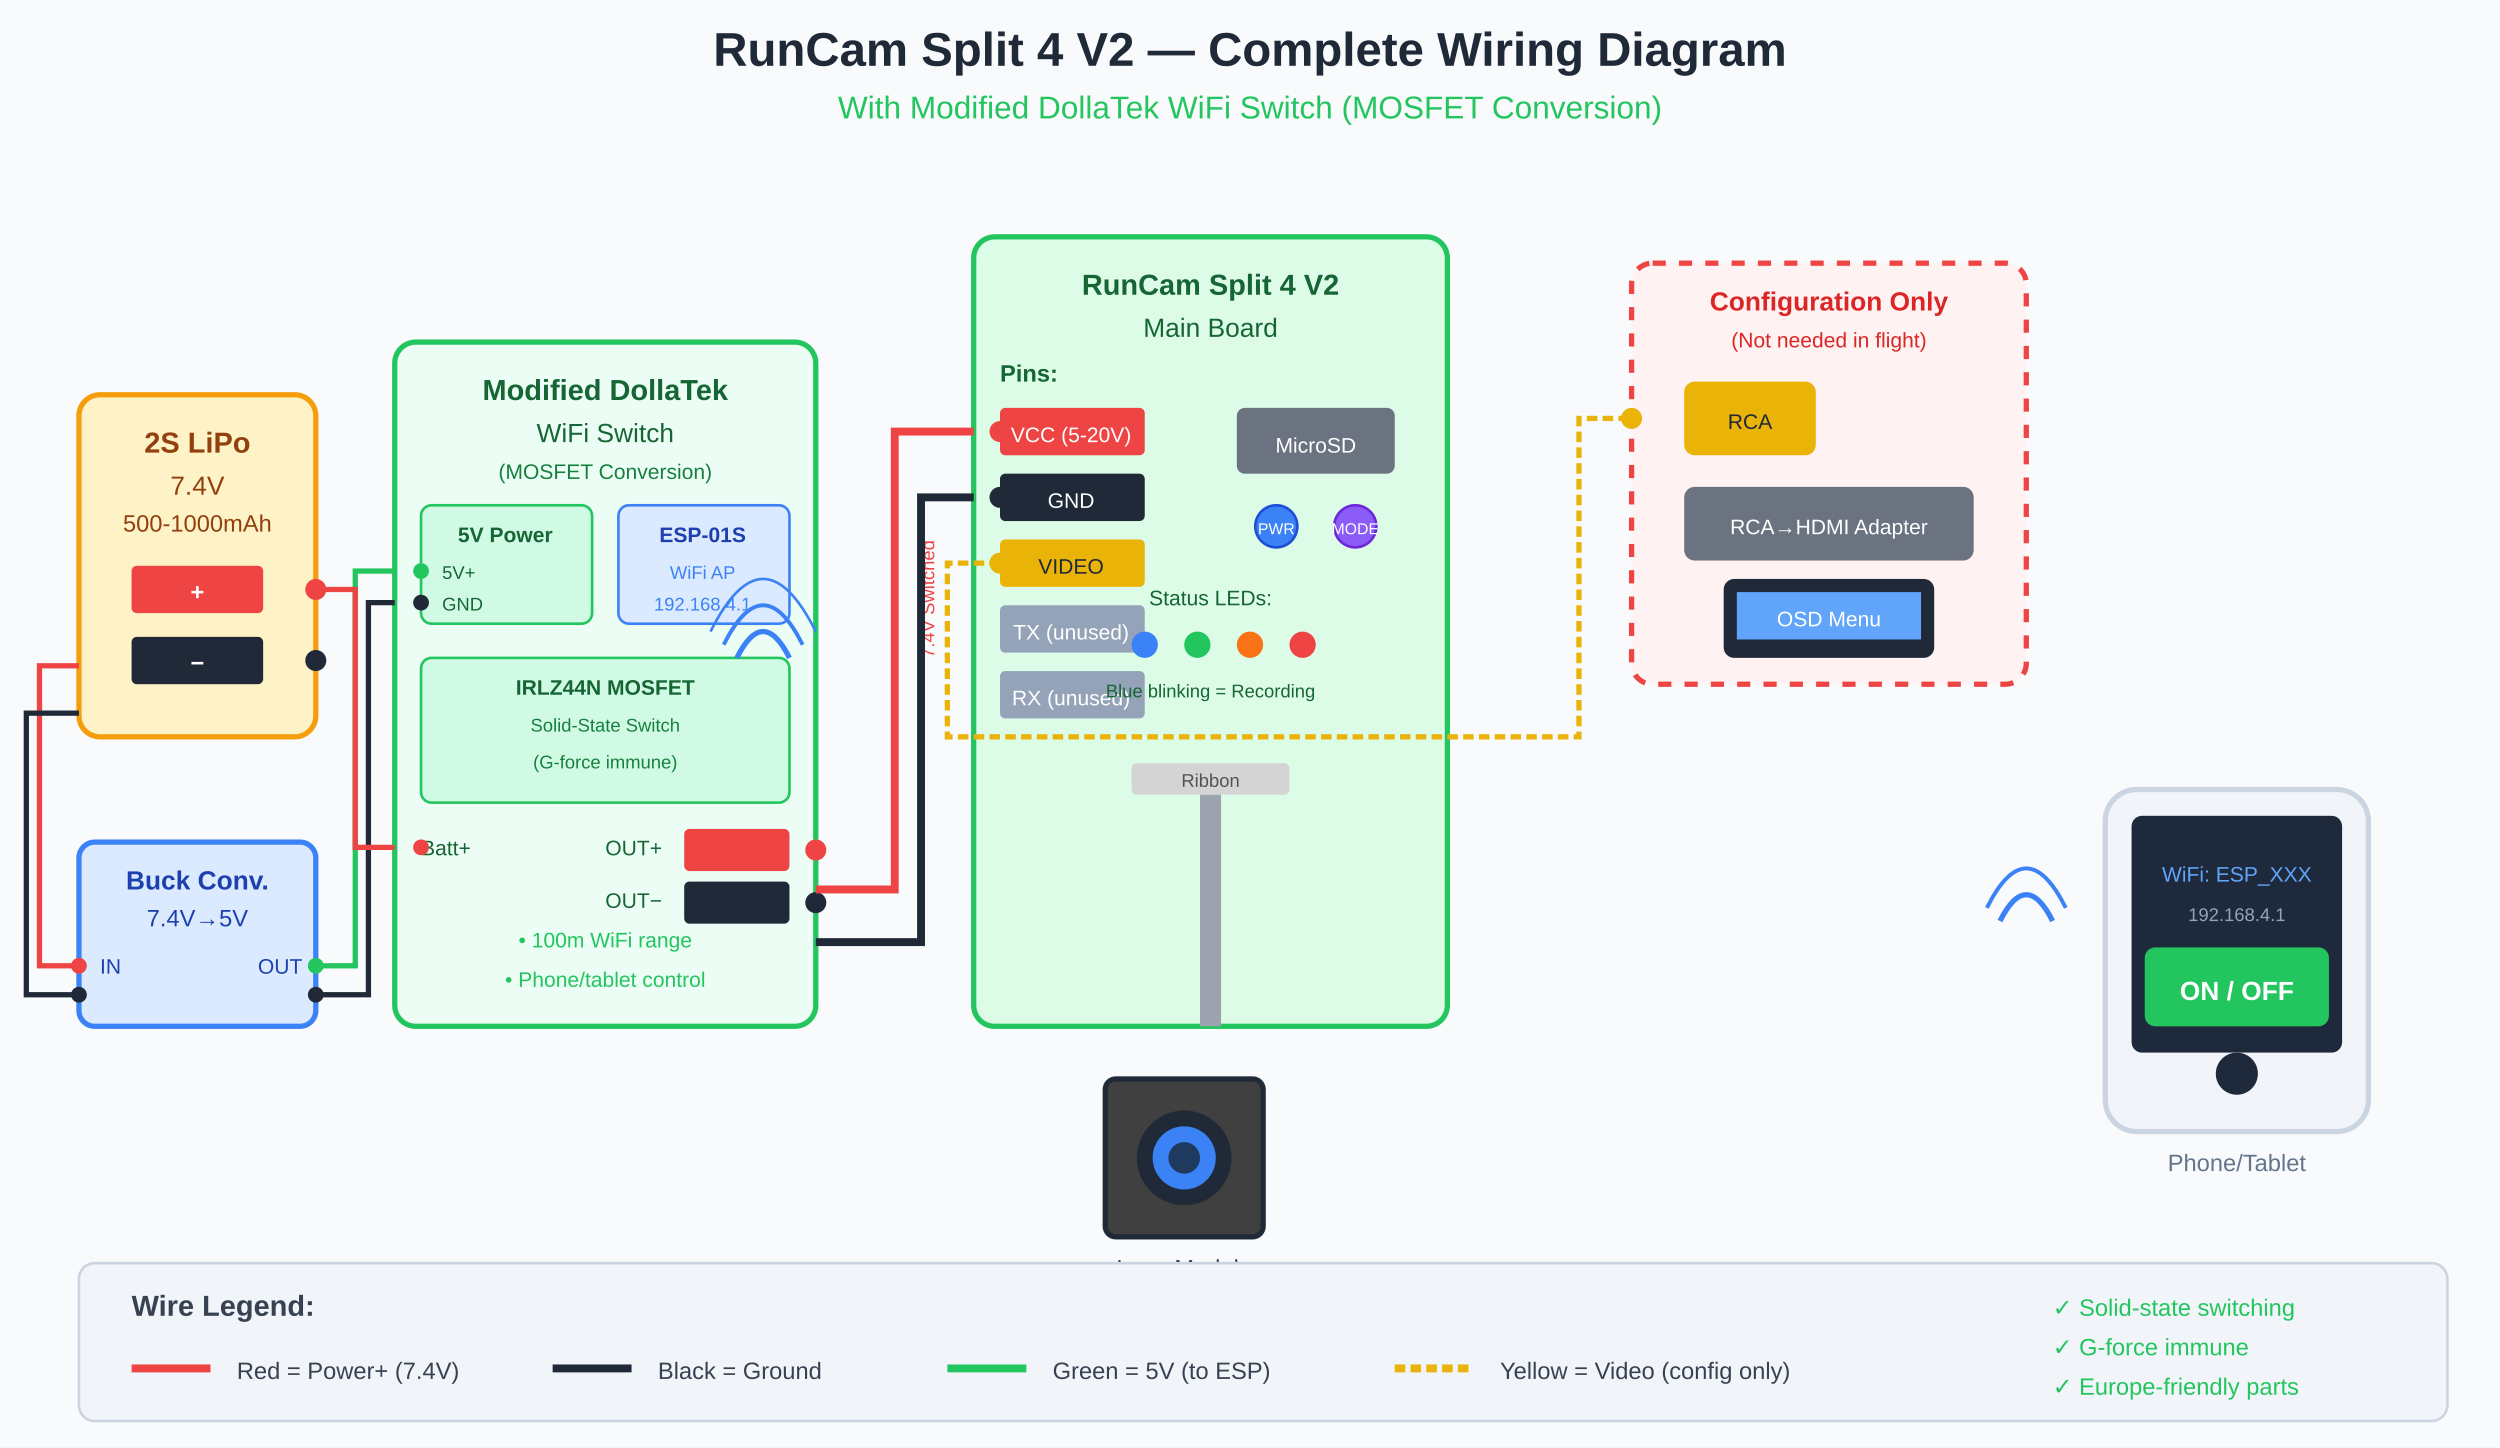
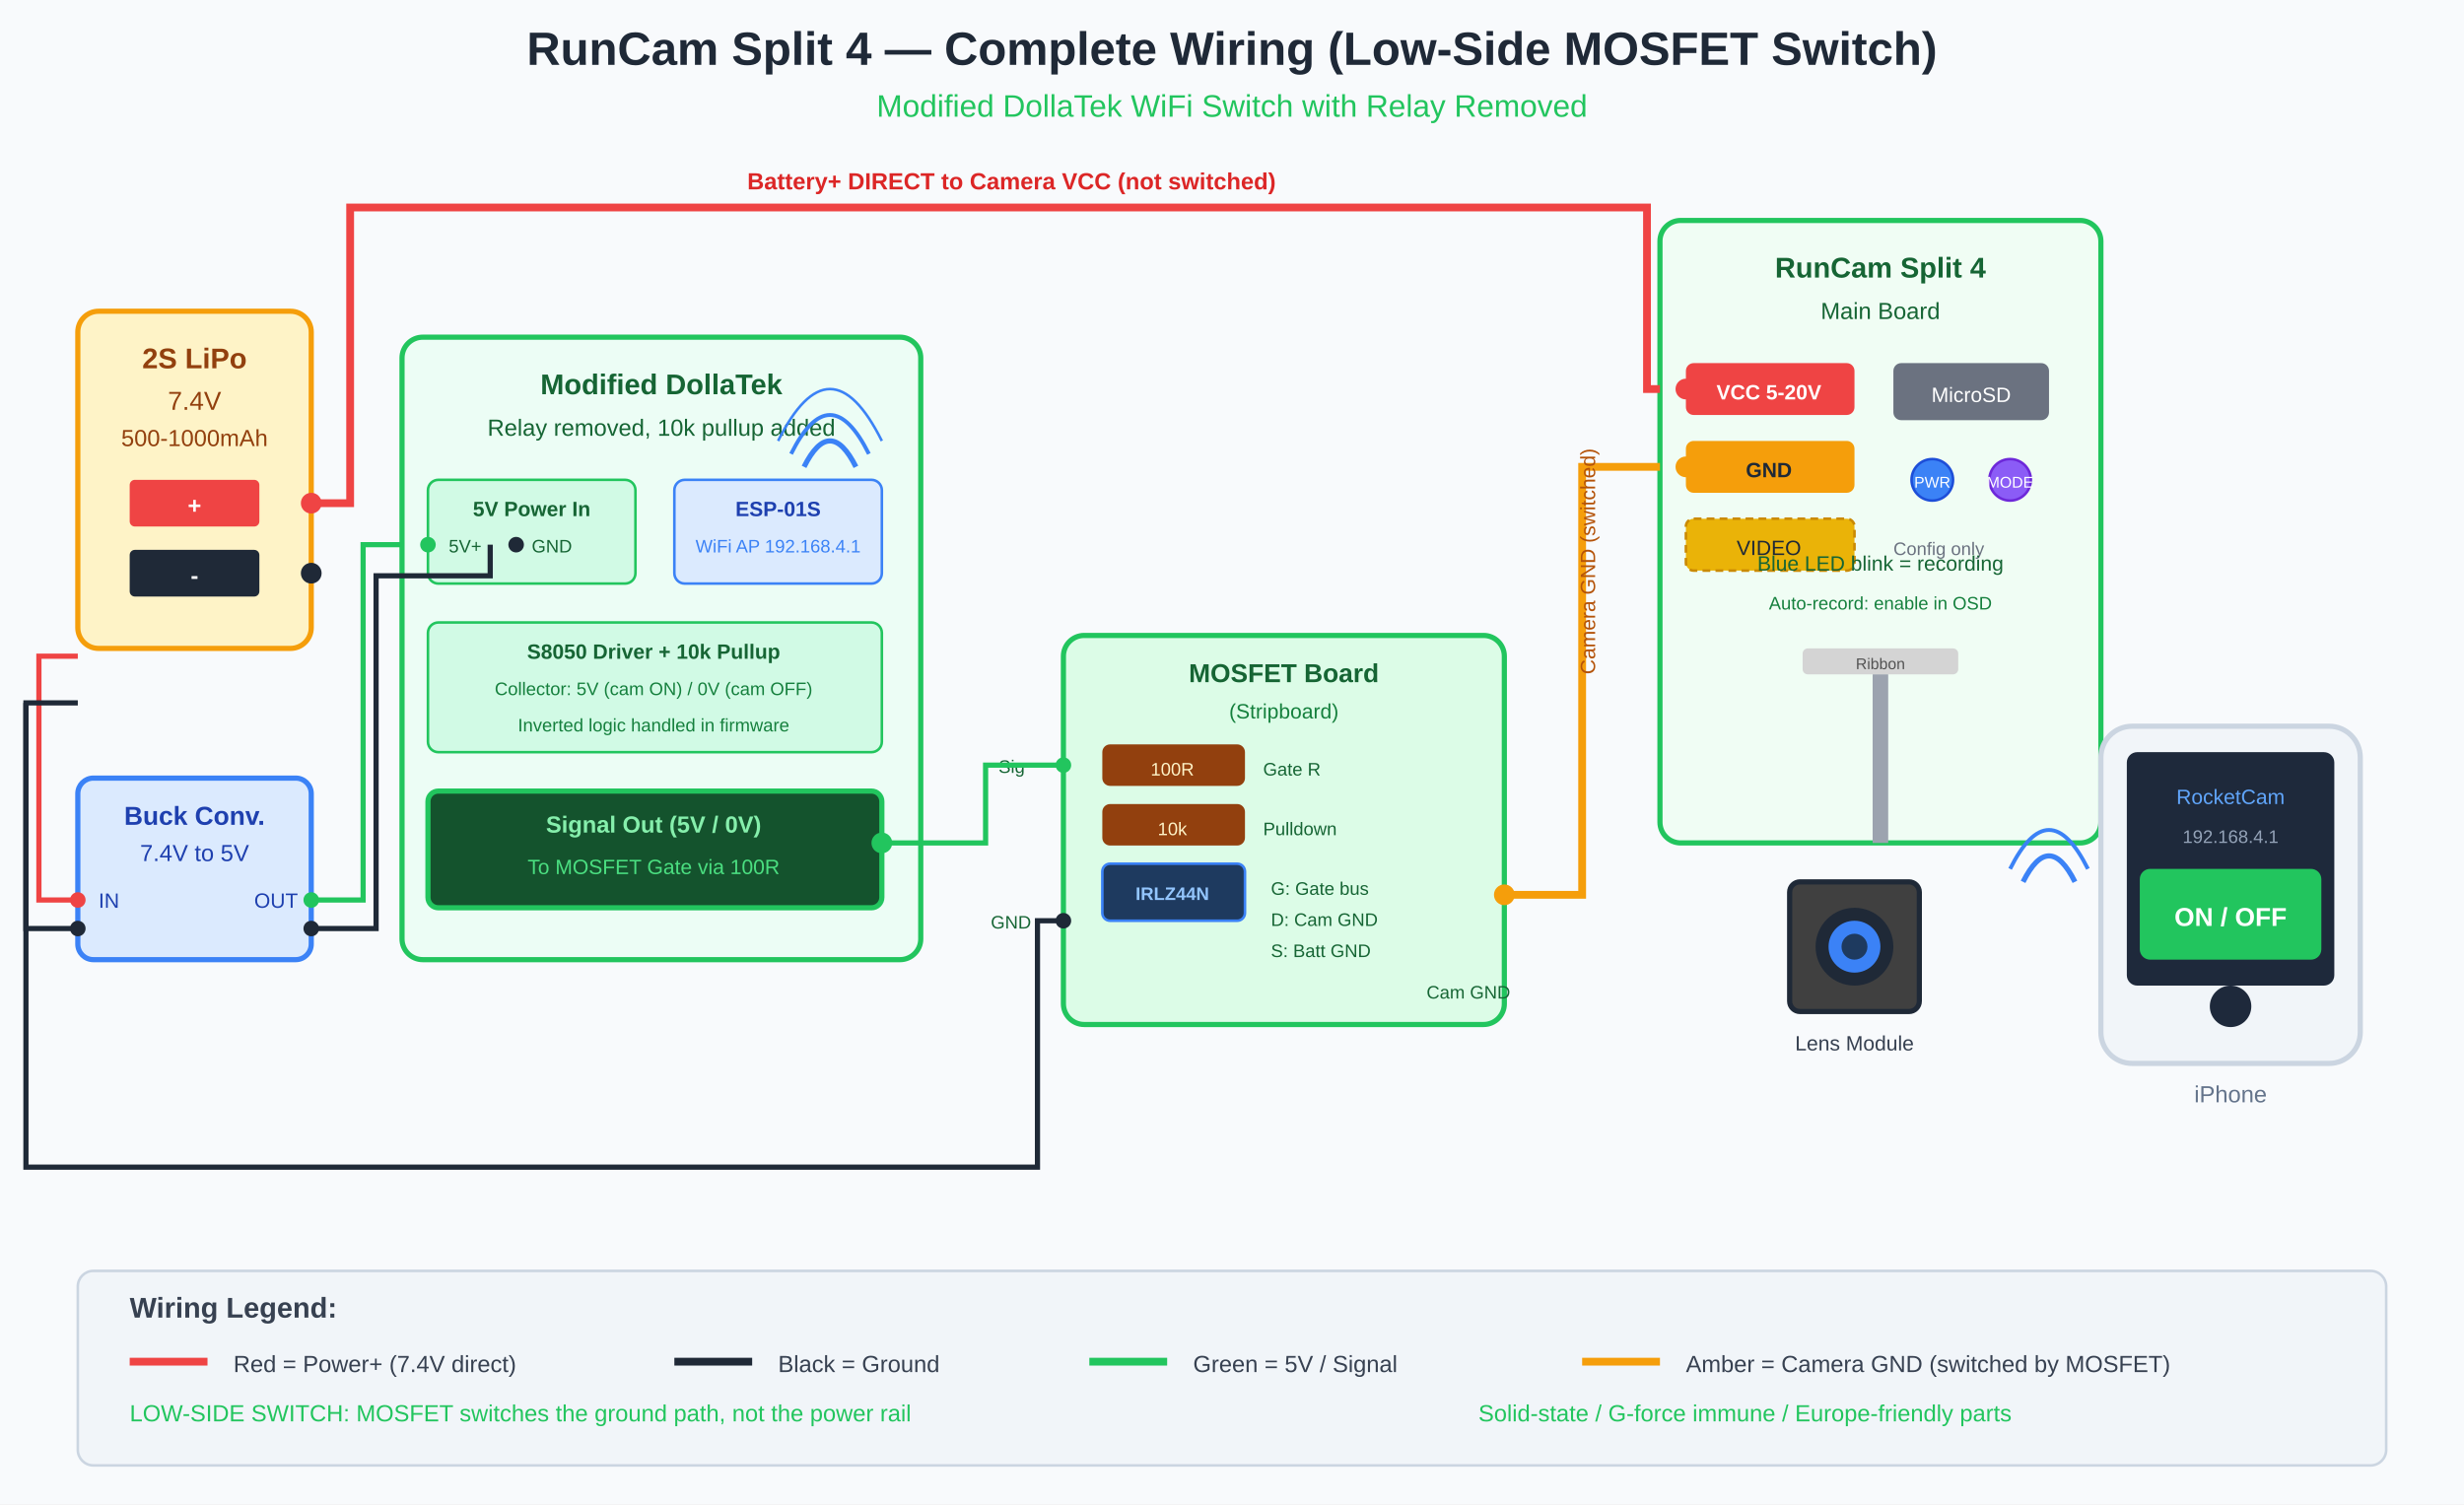
- <svg xmlns="http://www.w3.org/2000/svg" viewBox="0 0 950 550">
-   <rect x="0" y="0" width="950" height="550" fill="#f8fafc" />
-   <text x="475" y="25" text-anchor="middle" font-size="18" font-weight="bold" fill="#1f2937" font-family="Arial, sans-serif">RunCam Split 4 V2 — Complete Wiring Diagram</text>
-   <text x="475" y="45" text-anchor="middle" font-size="12" fill="#22c55e" font-family="Arial, sans-serif">With Modified DollaTek WiFi Switch (MOSFET Conversion)</text>
-   <g transform="translate(30, 150)">
+ <svg xmlns="http://www.w3.org/2000/svg" viewBox="0 0 950 580">
+   <rect x="0" y="0" width="950" height="580" fill="#f8fafc" />
+   <text x="475" y="25" text-anchor="middle" font-size="18" font-weight="bold" fill="#1f2937" font-family="Arial, sans-serif">RunCam Split 4 — Complete Wiring (Low-Side MOSFET Switch)</text>
+   <text x="475" y="45" text-anchor="middle" font-size="12" fill="#22c55e" font-family="Arial, sans-serif">Modified DollaTek WiFi Switch with Relay Removed</text>
+   <g transform="translate(30, 120)">
    <rect x="0" y="0" width="90" height="130" rx="8" fill="#fef3c7" stroke="#f59e0b" stroke-width="2" />
    <text x="45" y="22" text-anchor="middle" font-size="11" font-weight="bold" fill="#92400e" font-family="Arial, sans-serif">2S LiPo</text>
    <text x="45" y="38" text-anchor="middle" font-size="10" fill="#92400e" font-family="Arial, sans-serif">7.4V</text>
    <text x="45" y="52" text-anchor="middle" font-size="9" fill="#92400e" font-family="Arial, sans-serif">500-1000mAh</text>
    <rect x="20" y="65" width="50" height="18" fill="#ef4444" rx="2" />
    <text x="45" y="78" text-anchor="middle" font-size="9" fill="white" font-weight="bold" font-family="Arial, sans-serif">+</text>
    <rect x="20" y="92" width="50" height="18" fill="#1f2937" rx="2" />
-     <text x="45" y="105" text-anchor="middle" font-size="9" fill="white" font-weight="bold" font-family="Arial, sans-serif">−</text>
+     <text x="45" y="105" text-anchor="middle" font-size="9" fill="white" font-weight="bold" font-family="Arial, sans-serif">-</text>
    <circle cx="90" cy="74" r="4" fill="#ef4444" />
    <circle cx="90" cy="101" r="4" fill="#1f2937" />
  </g>
-   <g transform="translate(30, 320)">
+   <g transform="translate(30, 300)">
    <rect x="0" y="0" width="90" height="70" rx="6" fill="#dbeafe" stroke="#3b82f6" stroke-width="2" />
    <text x="45" y="18" text-anchor="middle" font-size="10" font-weight="bold" fill="#1e40af" font-family="Arial, sans-serif">Buck Conv.</text>
-     <text x="45" y="32" text-anchor="middle" font-size="9" fill="#1e40af" font-family="Arial, sans-serif">7.4V→5V</text>
+     <text x="45" y="32" text-anchor="middle" font-size="9" fill="#1e40af" font-family="Arial, sans-serif">7.4V to 5V</text>
    <text x="8" y="50" font-size="8" fill="#1e40af" font-family="Arial, sans-serif">IN</text>
    <circle cx="0" cy="47" r="3" fill="#ef4444" />
    <circle cx="0" cy="58" r="3" fill="#1f2937" />
    <text x="68" y="50" font-size="8" fill="#1e40af" font-family="Arial, sans-serif">OUT</text>
    <circle cx="90" cy="47" r="3" fill="#22c55e" />
    <circle cx="90" cy="58" r="3" fill="#1f2937" />
  </g>
-   <path d="M 30 253 L 15 253 L 15 367 L 30 367" stroke="#ef4444" stroke-width="2" fill="none" />
-   <path d="M 30 271 L 10 271 L 10 378 L 30 378" stroke="#1f2937" stroke-width="2" fill="none" />
-   <g transform="translate(150, 130)">
-     <rect x="0" y="0" width="160" height="260" rx="8" fill="#ecfdf5" stroke="#22c55e" stroke-width="2" />
-     <text x="80" y="22" text-anchor="middle" font-size="11" font-weight="bold" fill="#166534" font-family="Arial, sans-serif">Modified DollaTek</text>
-     <text x="80" y="38" text-anchor="middle" font-size="10" fill="#166534" font-family="Arial, sans-serif">WiFi Switch</text>
-     <text x="80" y="52" text-anchor="middle" font-size="8" fill="#15803d" font-family="Arial, sans-serif">(MOSFET Conversion)</text>
-     <g transform="translate(10, 62)">
-       <rect x="0" y="0" width="65" height="45" rx="4" fill="#d1fae5" stroke="#22c55e" stroke-width="1" />
-       <text x="32" y="14" text-anchor="middle" font-size="8" font-weight="bold" fill="#166534" font-family="Arial, sans-serif">5V Power</text>
+   <path d="M 30 253 L 15 253 L 15 347 L 30 347" stroke="#ef4444" stroke-width="2" fill="none" />
+   <path d="M 30 271 L 10 271 L 10 358 L 30 358" stroke="#1f2937" stroke-width="2" fill="none" />
+   <g transform="translate(155, 130)">
+     <rect x="0" y="0" width="200" height="240" rx="8" fill="#ecfdf5" stroke="#22c55e" stroke-width="2" />
+     <text x="100" y="22" text-anchor="middle" font-size="11" font-weight="bold" fill="#166534" font-family="Arial, sans-serif">Modified DollaTek</text>
+     <text x="100" y="38" text-anchor="middle" font-size="9" fill="#166534" font-family="Arial, sans-serif">Relay removed, 10k pullup added</text>
+     <g transform="translate(10, 55)">
+       <rect x="0" y="0" width="80" height="40" rx="4" fill="#d1fae5" stroke="#22c55e" stroke-width="1" />
+       <text x="40" y="14" text-anchor="middle" font-size="8" font-weight="bold" fill="#166534" font-family="Arial, sans-serif">5V Power In</text>
      <text x="8" y="28" font-size="7" fill="#166534" font-family="Arial, sans-serif">5V+</text>
      <circle cx="0" cy="25" r="3" fill="#22c55e" />
-       <text x="8" y="40" font-size="7" fill="#166534" font-family="Arial, sans-serif">GND</text>
-       <circle cx="0" cy="37" r="3" fill="#1f2937" />
+       <text x="40" y="28" font-size="7" fill="#166534" font-family="Arial, sans-serif">GND</text>
+       <circle cx="34" cy="25" r="3" fill="#1f2937" />
    </g>
-     <g transform="translate(85, 62)">
-       <rect x="0" y="0" width="65" height="45" rx="4" fill="#dbeafe" stroke="#3b82f6" stroke-width="1" />
-       <text x="32" y="14" text-anchor="middle" font-size="8" font-weight="bold" fill="#1e40af" font-family="Arial, sans-serif">ESP-01S</text>
-       <text x="32" y="28" text-anchor="middle" font-size="7" fill="#3b82f6" font-family="Arial, sans-serif">WiFi AP</text>
-       <text x="32" y="40" text-anchor="middle" font-size="7" fill="#3b82f6" font-family="Arial, sans-serif">192.168.4.1</text>
+     <g transform="translate(105, 55)">
+       <rect x="0" y="0" width="80" height="40" rx="4" fill="#dbeafe" stroke="#3b82f6" stroke-width="1" />
+       <text x="40" y="14" text-anchor="middle" font-size="8" font-weight="bold" fill="#1e40af" font-family="Arial, sans-serif">ESP-01S</text>
+       <text x="40" y="28" text-anchor="middle" font-size="7" fill="#3b82f6" font-family="Arial, sans-serif">WiFi AP 192.168.4.1</text>
    </g>
-     <g transform="translate(10, 120)">
-       <rect x="0" y="0" width="140" height="55" rx="4" fill="#d1fae5" stroke="#22c55e" stroke-width="1" />
-       <text x="70" y="14" text-anchor="middle" font-size="8" font-weight="bold" fill="#166534" font-family="Arial, sans-serif">IRLZ44N MOSFET</text>
-       <text x="70" y="28" text-anchor="middle" font-size="7" fill="#15803d" font-family="Arial, sans-serif">Solid-State Switch</text>
-       <text x="70" y="42" text-anchor="middle" font-size="7" fill="#15803d" font-family="Arial, sans-serif">(G-force immune)</text>
+     <g transform="translate(10, 110)">
+       <rect x="0" y="0" width="175" height="50" rx="4" fill="#d1fae5" stroke="#22c55e" stroke-width="1" />
+       <text x="87" y="14" text-anchor="middle" font-size="8" font-weight="bold" fill="#166534" font-family="Arial, sans-serif">S8050 Driver + 10k Pullup</text>
+       <text x="87" y="28" text-anchor="middle" font-size="7" fill="#15803d" font-family="Arial, sans-serif">Collector: 5V (cam ON) / 0V (cam OFF)</text>
+       <text x="87" y="42" text-anchor="middle" font-size="7" fill="#15803d" font-family="Arial, sans-serif">Inverted logic handled in firmware</text>
    </g>
-     <g transform="translate(10, 185)">
-       <text x="0" y="10" font-size="8" fill="#166534" font-family="Arial, sans-serif">Batt+</text>
-       <circle cx="0" cy="7" r="3" fill="#ef4444" />
+     <g transform="translate(10, 175)">
+       <rect x="0" y="0" width="175" height="45" rx="4" fill="#14532d" stroke="#22c55e" stroke-width="2" />
+       <text x="87" y="16" text-anchor="middle" font-size="9" font-weight="bold" fill="#86efac" font-family="Arial, sans-serif">Signal Out (5V / 0V)</text>
+       <text x="87" y="32" text-anchor="middle" font-size="8" fill="#4ade80" font-family="Arial, sans-serif">To MOSFET Gate via 100R</text>
+       <circle cx="175" cy="20" r="4" fill="#22c55e" />
    </g>
-     <g transform="translate(80, 185)">
-       <text x="0" y="10" font-size="8" fill="#166534" font-family="Arial, sans-serif">OUT+</text>
-       <rect x="30" y="0" width="40" height="16" fill="#ef4444" rx="2" />
-       <circle cx="80" cy="8" r="4" fill="#ef4444" />
-       <text x="0" y="30" font-size="8" fill="#166534" font-family="Arial, sans-serif">OUT−</text>
-       <rect x="30" y="20" width="40" height="16" fill="#1f2937" rx="2" />
-       <circle cx="80" cy="28" r="4" fill="#1f2937" />
+   </g>
+   <path d="M 120 347 L 140 347 L 140 210 L 155 210" stroke="#22c55e" stroke-width="2" fill="none" />
+   <path d="M 120 358 L 145 358 L 145 222 L 189 222 L 189 210 L 189 210" stroke="#1f2937" stroke-width="2" fill="none" />
+   <g transform="translate(410, 245)">
+     <rect x="0" y="0" width="170" height="150" rx="8" fill="#dcfce7" stroke="#22c55e" stroke-width="2" />
+     <text x="85" y="18" text-anchor="middle" font-size="10" font-weight="bold" fill="#166534" font-family="Arial, sans-serif">MOSFET Board</text>
+     <text x="85" y="32" text-anchor="middle" font-size="8" fill="#15803d" font-family="Arial, sans-serif">(Stripboard)</text>
+     <g transform="translate(15, 42)">
+       <rect x="0" y="0" width="55" height="16" fill="#92400e" rx="3" />
+       <text x="27" y="12" text-anchor="middle" font-size="7" fill="#fef3c7" font-family="Arial, sans-serif">100R</text>
+       <text x="62" y="12" font-size="7" fill="#166534" font-family="Arial, sans-serif">Gate R</text>
    </g>
-     <text x="80" y="230" text-anchor="middle" font-size="8" fill="#22c55e" font-family="Arial, sans-serif">• 100m WiFi range</text>
-     <text x="80" y="245" text-anchor="middle" font-size="8" fill="#22c55e" font-family="Arial, sans-serif">• Phone/tablet control</text>
+     <g transform="translate(15, 65)">
+       <rect x="0" y="0" width="55" height="16" fill="#92400e" rx="3" />
+       <text x="27" y="12" text-anchor="middle" font-size="7" fill="#fef3c7" font-family="Arial, sans-serif">10k</text>
+       <text x="62" y="12" font-size="7" fill="#166534" font-family="Arial, sans-serif">Pulldown</text>
+     </g>
+     <g transform="translate(15, 88)">
+       <rect x="0" y="0" width="55" height="22" fill="#1e3a5f" rx="3" stroke="#3b82f6" stroke-width="1" />
+       <text x="27" y="14" text-anchor="middle" font-size="7" fill="#93c5fd" font-weight="bold" font-family="Arial, sans-serif">IRLZ44N</text>
+     </g>
+     <text x="80" y="100" font-size="7" fill="#166534" font-family="Arial, sans-serif">G: Gate bus</text>
+     <text x="80" y="112" font-size="7" fill="#166534" font-family="Arial, sans-serif">D: Cam GND</text>
+     <text x="80" y="124" font-size="7" fill="#166534" font-family="Arial, sans-serif">S: Batt GND</text>
+     <circle cx="0" cy="50" r="3" fill="#22c55e" />
+     <text x="-25" y="53" font-size="7" fill="#166534" font-family="Arial, sans-serif">Sig</text>
+     <circle cx="170" cy="100" r="4" fill="#f59e0b" />
+     <text x="140" y="140" font-size="7" fill="#166534" font-family="Arial, sans-serif">Cam GND</text>
+     <circle cx="0" cy="110" r="3" fill="#1f2937" />
+     <text x="-28" y="113" font-size="7" fill="#166534" font-family="Arial, sans-serif">GND</text>
  </g>
-   <path d="M 120 367 L 135 367 L 135 217 L 150 217" stroke="#22c55e" stroke-width="2" fill="none" />
-   <path d="M 120 378 L 140 378 L 140 229 L 150 229" stroke="#1f2937" stroke-width="2" fill="none" />
-   <path d="M 120 224 L 135 224 L 135 322 L 150 322" stroke="#ef4444" stroke-width="2" fill="none" />
-   <g transform="translate(370, 90)">
-     <rect x="0" y="0" width="180" height="300" rx="8" fill="#dcfce7" stroke="#22c55e" stroke-width="2" />
-     <text x="90" y="22" text-anchor="middle" font-size="11" font-weight="bold" fill="#166534" font-family="Arial, sans-serif">RunCam Split 4 V2</text>
-     <text x="90" y="38" text-anchor="middle" font-size="10" fill="#166534" font-family="Arial, sans-serif">Main Board</text>
+   <path d="M 340 325 L 380 325 L 380 295 L 410 295" stroke="#22c55e" stroke-width="2" fill="none" />
+   <path d="M 10 271 L 10 450 L 400 450 L 400 355 L 410 355" stroke="#1f2937" stroke-width="2" fill="none" />
+   <g transform="translate(640, 85)">
+     <rect x="0" y="0" width="170" height="240" rx="8" fill="#f0fdf4" stroke="#22c55e" stroke-width="2" />
+     <text x="85" y="22" text-anchor="middle" font-size="11" font-weight="bold" fill="#166534" font-family="Arial, sans-serif">RunCam Split 4</text>
+     <text x="85" y="38" text-anchor="middle" font-size="9" fill="#166534" font-family="Arial, sans-serif">Main Board</text>
    <g transform="translate(10, 55)">
-       <text x="0" y="0" font-size="9" fill="#166534" font-weight="bold" font-family="Arial, sans-serif">Pins:</text>
-       <rect x="0" y="10" width="55" height="18" fill="#ef4444" rx="2" />
-       <text x="27" y="23" text-anchor="middle" font-size="8" fill="white" font-family="Arial, sans-serif">VCC (5-20V)</text>
-       <circle cx="0" cy="19" r="4" fill="#ef4444" />
-       <rect x="0" y="35" width="55" height="18" fill="#1f2937" rx="2" />
-       <text x="27" y="48" text-anchor="middle" font-size="8" fill="white" font-family="Arial, sans-serif">GND</text>
-       <circle cx="0" cy="44" r="4" fill="#1f2937" />
-       <rect x="0" y="60" width="55" height="18" fill="#eab308" rx="2" />
-       <text x="27" y="73" text-anchor="middle" font-size="8" fill="#1f2937" font-family="Arial, sans-serif">VIDEO</text>
-       <circle cx="0" cy="69" r="4" fill="#eab308" />
-       <rect x="0" y="85" width="55" height="18" fill="#94a3b8" rx="2" />
-       <text x="27" y="98" text-anchor="middle" font-size="8" fill="white" font-family="Arial, sans-serif">TX (unused)</text>
-       <rect x="0" y="110" width="55" height="18" fill="#94a3b8" rx="2" />
-       <text x="27" y="123" text-anchor="middle" font-size="8" fill="white" font-family="Arial, sans-serif">RX (unused)</text>
+       <rect x="0" y="0" width="65" height="20" fill="#ef4444" rx="3" />
+       <text x="32" y="14" text-anchor="middle" font-size="8" fill="white" font-weight="bold" font-family="Arial, sans-serif">VCC 5-20V</text>
+       <circle cx="0" cy="10" r="4" fill="#ef4444" />
    </g>
-     <rect x="100" y="65" width="60" height="25" fill="#6b7280" rx="3" />
-     <text x="130" y="82" text-anchor="middle" font-size="8" fill="white" font-family="Arial, sans-serif">MicroSD</text>
-     <circle cx="115" cy="110" r="8" fill="#3b82f6" stroke="#1d4ed8" stroke-width="1" />
-     <text x="115" y="113" text-anchor="middle" font-size="6" fill="white" font-family="Arial, sans-serif">PWR</text>
-     <circle cx="145" cy="110" r="8" fill="#8b5cf6" stroke="#6d28d9" stroke-width="1" />
-     <text x="145" y="113" text-anchor="middle" font-size="6" fill="white" font-family="Arial, sans-serif">MODE</text>
-     <text x="90" y="140" text-anchor="middle" font-size="8" fill="#166534" font-family="Arial, sans-serif">Status LEDs:</text>
-     <circle cx="65" cy="155" r="5" fill="#3b82f6" />
-     <circle cx="85" cy="155" r="5" fill="#22c55e" />
-     <circle cx="105" cy="155" r="5" fill="#f97316" />
-     <circle cx="125" cy="155" r="5" fill="#ef4444" />
-     <text x="90" y="175" text-anchor="middle" font-size="7" fill="#166534" font-family="Arial, sans-serif">Blue blinking = Recording</text>
-     <rect x="60" y="200" width="60" height="12" fill="#d4d4d4" rx="2" />
-     <text x="90" y="209" text-anchor="middle" font-size="7" fill="#525252" font-family="Arial, sans-serif">Ribbon</text>
-     <line x1="90" y1="212" x2="90" y2="300" stroke="#9ca3af" stroke-width="8" />
+     <g transform="translate(10, 85)">
+       <rect x="0" y="0" width="65" height="20" fill="#f59e0b" rx="3" />
+       <text x="32" y="14" text-anchor="middle" font-size="8" fill="#1f2937" font-weight="bold" font-family="Arial, sans-serif">GND</text>
+       <circle cx="0" cy="10" r="4" fill="#f59e0b" />
+     </g>
+     <g transform="translate(10, 115)">
+       <rect x="0" y="0" width="65" height="20" fill="#eab308" rx="3" stroke="#ca8a04" stroke-width="1" stroke-dasharray="3,2" />
+       <text x="32" y="14" text-anchor="middle" font-size="8" fill="#1f2937" font-family="Arial, sans-serif">VIDEO</text>
+       <text x="80" y="14" font-size="7" fill="#6b7280" font-family="Arial, sans-serif">Config only</text>
+     </g>
+     <g transform="translate(90, 55)">
+       <rect x="0" y="0" width="60" height="22" fill="#6b7280" rx="3" />
+       <text x="30" y="15" text-anchor="middle" font-size="8" fill="white" font-family="Arial, sans-serif">MicroSD</text>
+     </g>
+     <circle cx="105" cy="100" r="8" fill="#3b82f6" stroke="#1d4ed8" stroke-width="1" />
+     <text x="105" y="103" text-anchor="middle" font-size="6" fill="white" font-family="Arial, sans-serif">PWR</text>
+     <circle cx="135" cy="100" r="8" fill="#8b5cf6" stroke="#6d28d9" stroke-width="1" />
+     <text x="135" y="103" text-anchor="middle" font-size="6" fill="white" font-family="Arial, sans-serif">MODE</text>
+     <text x="85" y="135" text-anchor="middle" font-size="8" fill="#166534" font-family="Arial, sans-serif">Blue LED blink = recording</text>
+     <text x="85" y="150" text-anchor="middle" font-size="7" fill="#15803d" font-family="Arial, sans-serif">Auto-record: enable in OSD</text>
+     <rect x="55" y="165" width="60" height="10" fill="#d4d4d4" rx="2" />
+     <text x="85" y="173" text-anchor="middle" font-size="6" fill="#525252" font-family="Arial, sans-serif">Ribbon</text>
+     <line x1="85" y1="175" x2="85" y2="240" stroke="#9ca3af" stroke-width="6" />
  </g>
-   <g transform="translate(420, 410)">
-     <rect x="0" y="0" width="60" height="60" rx="4" fill="#404040" stroke="#1f2937" stroke-width="2" />
-     <circle cx="30" cy="30" r="18" fill="#1f2937" />
-     <circle cx="30" cy="30" r="12" fill="#3b82f6" />
-     <circle cx="30" cy="30" r="6" fill="#1e3a5f" />
-     <text x="30" y="75" text-anchor="middle" font-size="9" fill="#374151" font-family="Arial, sans-serif">Lens Module</text>
-     <text x="30" y="88" text-anchor="middle" font-size="7" fill="#6b7280" font-family="Arial, sans-serif">14x14mm nano</text>
+   <g transform="translate(690, 340)">
+     <rect x="0" y="0" width="50" height="50" rx="4" fill="#404040" stroke="#1f2937" stroke-width="2" />
+     <circle cx="25" cy="25" r="15" fill="#1f2937" />
+     <circle cx="25" cy="25" r="10" fill="#3b82f6" />
+     <circle cx="25" cy="25" r="5" fill="#1e3a5f" />
+     <text x="25" y="65" text-anchor="middle" font-size="8" fill="#374151" font-family="Arial, sans-serif">Lens Module</text>
  </g>
-   <g transform="translate(620, 100)">
-     <rect x="0" y="0" width="150" height="160" rx="8" fill="#fef2f2" stroke="#ef4444" stroke-width="2" stroke-dasharray="5,5" />
-     <text x="75" y="18" text-anchor="middle" font-size="10" font-weight="bold" fill="#dc2626" font-family="Arial, sans-serif">Configuration Only</text>
-     <text x="75" y="32" text-anchor="middle" font-size="8" fill="#dc2626" font-family="Arial, sans-serif">(Not needed in flight)</text>
-     <rect x="20" y="45" width="50" height="28" fill="#eab308" rx="4" />
-     <text x="45" y="63" text-anchor="middle" font-size="8" fill="#1f2937" font-family="Arial, sans-serif">RCA</text>
-     <circle cx="0" cy="59" r="4" fill="#eab308" />
-     <rect x="20" y="85" width="110" height="28" fill="#6b7280" rx="4" />
-     <text x="75" y="103" text-anchor="middle" font-size="8" fill="white" font-family="Arial, sans-serif">RCA→HDMI Adapter</text>
-     <rect x="35" y="120" width="80" height="30" fill="#1f2937" rx="4" />
-     <rect x="40" y="125" width="70" height="18" fill="#60a5fa" />
-     <text x="75" y="138" text-anchor="middle" font-size="8" fill="white" font-family="Arial, sans-serif">OSD Menu</text>
-   </g>
-   <path d="M 310 338 L 340 338 L 340 164 L 370 164" stroke="#ef4444" stroke-width="3" fill="none" />
-   <text x="355" y="250" font-size="7" fill="#ef4444" transform="rotate(-90, 355, 250)" font-family="Arial, sans-serif">7.4V Switched</text>
-   <path d="M 310 358 L 350 358 L 350 189 L 370 189" stroke="#1f2937" stroke-width="3" fill="none" />
-   <path d="M 380 214 L 360 214 L 360 280 L 600 280 L 600 159 L 620 159" stroke="#eab308" stroke-width="2" fill="none" stroke-dasharray="4,2" />
-   <g transform="translate(800, 300)">
+   <path d="M 120 194 L 135 194 L 135 80 L 635 80 L 635 150 L 640 150" stroke="#ef4444" stroke-width="3" fill="none" />
+   <text x="390" y="73" text-anchor="middle" font-size="9" font-weight="bold" fill="#dc2626" font-family="Arial, sans-serif">
+     Battery+ DIRECT to Camera VCC (not switched)
+   </text>
+   <path d="M 640 180 L 610 180 L 610 345 L 580 345" stroke="#f59e0b" stroke-width="3" fill="none" />
+   <text x="615" y="260" font-size="8" fill="#b45309" transform="rotate(-90, 615, 260)" font-family="Arial, sans-serif">Camera GND (switched)</text>
+   <g transform="translate(810, 280)">
    <rect x="0" y="0" width="100" height="130" rx="12" fill="#f1f5f9" stroke="#cbd5e1" stroke-width="2" />
    <rect x="10" y="10" width="80" height="90" rx="4" fill="#1e293b" />
-     <text x="50" y="35" text-anchor="middle" font-size="8" fill="#60a5fa" font-family="Arial, sans-serif">WiFi: ESP_XXX</text>
-     <text x="50" y="50" text-anchor="middle" font-size="7" fill="#94a3b8" font-family="Arial, sans-serif">192.168.4.1</text>
-     <rect x="15" y="60" width="70" height="30" rx="4" fill="#22c55e" />
-     <text x="50" y="80" text-anchor="middle" font-size="10" fill="white" font-weight="bold" font-family="Arial, sans-serif">ON / OFF</text>
+     <text x="50" y="30" text-anchor="middle" font-size="8" fill="#60a5fa" font-family="Arial, sans-serif">RocketCam</text>
+     <text x="50" y="45" text-anchor="middle" font-size="7" fill="#94a3b8" font-family="Arial, sans-serif">192.168.4.1</text>
+     <rect x="15" y="55" width="70" height="35" rx="4" fill="#22c55e" />
+     <text x="50" y="77" text-anchor="middle" font-size="10" fill="white" font-weight="bold" font-family="Arial, sans-serif">ON / OFF</text>
    <circle cx="50" cy="108" r="8" fill="#1e293b" />
-     <text x="50" y="145" text-anchor="middle" font-size="9" fill="#64748b" font-family="Arial, sans-serif">Phone/Tablet</text>
+     <text x="50" y="145" text-anchor="middle" font-size="9" fill="#64748b" font-family="Arial, sans-serif">iPhone</text>
  </g>
-   <path d="M 280 250 Q 290 230 300 250" stroke="#3b82f6" stroke-width="2" fill="none" />
-   <path d="M 275 245 Q 290 215 305 245" stroke="#3b82f6" stroke-width="1.5" fill="none" />
-   <path d="M 270 240 Q 290 200 310 240" stroke="#3b82f6" stroke-width="1" fill="none" />
-   <path d="M 760 350 Q 770 330 780 350" stroke="#3b82f6" stroke-width="2" fill="none" />
-   <path d="M 755 345 Q 770 315 785 345" stroke="#3b82f6" stroke-width="1.5" fill="none" />
-   <g transform="translate(30, 480)">
-     <rect x="0" y="0" width="900" height="60" rx="6" fill="#f1f5f9" stroke="#cbd5e1" stroke-width="1" />
-     <text x="20" y="20" font-size="11" font-weight="bold" fill="#374151" font-family="Arial, sans-serif">Wire Legend:</text>
-     <line x1="20" y1="40" x2="50" y2="40" stroke="#ef4444" stroke-width="3" />
-     <text x="60" y="44" font-size="9" fill="#374151" font-family="Arial, sans-serif">Red = Power+ (7.4V)</text>
-     <line x1="180" y1="40" x2="210" y2="40" stroke="#1f2937" stroke-width="3" />
-     <text x="220" y="44" font-size="9" fill="#374151" font-family="Arial, sans-serif">Black = Ground</text>
-     <line x1="330" y1="40" x2="360" y2="40" stroke="#22c55e" stroke-width="3" />
-     <text x="370" y="44" font-size="9" fill="#374151" font-family="Arial, sans-serif">Green = 5V (to ESP)</text>
-     <line x1="500" y1="40" x2="530" y2="40" stroke="#eab308" stroke-width="3" stroke-dasharray="4,2" />
-     <text x="540" y="44" font-size="9" fill="#374151" font-family="Arial, sans-serif">Yellow = Video (config only)</text>
-     <text x="750" y="20" font-size="9" fill="#22c55e" font-family="Arial, sans-serif">✓ Solid-state switching</text>
-     <text x="750" y="35" font-size="9" fill="#22c55e" font-family="Arial, sans-serif">✓ G-force immune</text>
-     <text x="750" y="50" font-size="9" fill="#22c55e" font-family="Arial, sans-serif">✓ Europe-friendly parts</text>
+   <path d="M 310 180 Q 320 160 330 180" stroke="#3b82f6" stroke-width="2" fill="none" />
+   <path d="M 305 175 Q 320 145 335 175" stroke="#3b82f6" stroke-width="1.5" fill="none" />
+   <path d="M 300 170 Q 320 130 340 170" stroke="#3b82f6" stroke-width="1" fill="none" />
+   <path d="M 780 340 Q 790 320 800 340" stroke="#3b82f6" stroke-width="2" fill="none" />
+   <path d="M 775 335 Q 790 305 805 335" stroke="#3b82f6" stroke-width="1.5" fill="none" />
+   <g transform="translate(30, 490)">
+     <rect x="0" y="0" width="890" height="75" rx="6" fill="#f1f5f9" stroke="#cbd5e1" stroke-width="1" />
+     <text x="20" y="18" font-size="11" font-weight="bold" fill="#374151" font-family="Arial, sans-serif">Wiring Legend:</text>
+     <line x1="20" y1="35" x2="50" y2="35" stroke="#ef4444" stroke-width="3" />
+     <text x="60" y="39" font-size="9" fill="#374151" font-family="Arial, sans-serif">Red = Power+ (7.4V direct)</text>
+     <line x1="230" y1="35" x2="260" y2="35" stroke="#1f2937" stroke-width="3" />
+     <text x="270" y="39" font-size="9" fill="#374151" font-family="Arial, sans-serif">Black = Ground</text>
+     <line x1="390" y1="35" x2="420" y2="35" stroke="#22c55e" stroke-width="3" />
+     <text x="430" y="39" font-size="9" fill="#374151" font-family="Arial, sans-serif">Green = 5V / Signal</text>
+     <line x1="580" y1="35" x2="610" y2="35" stroke="#f59e0b" stroke-width="3" />
+     <text x="620" y="39" font-size="9" fill="#374151" font-family="Arial, sans-serif">Amber = Camera GND (switched by MOSFET)</text>
+     <text x="20" y="58" font-size="9" fill="#22c55e" font-family="Arial, sans-serif">LOW-SIDE SWITCH: MOSFET switches the ground path, not the power rail</text>
+     <text x="540" y="58" font-size="9" fill="#22c55e" font-family="Arial, sans-serif">Solid-state / G-force immune / Europe-friendly parts</text>
  </g>
</svg>
